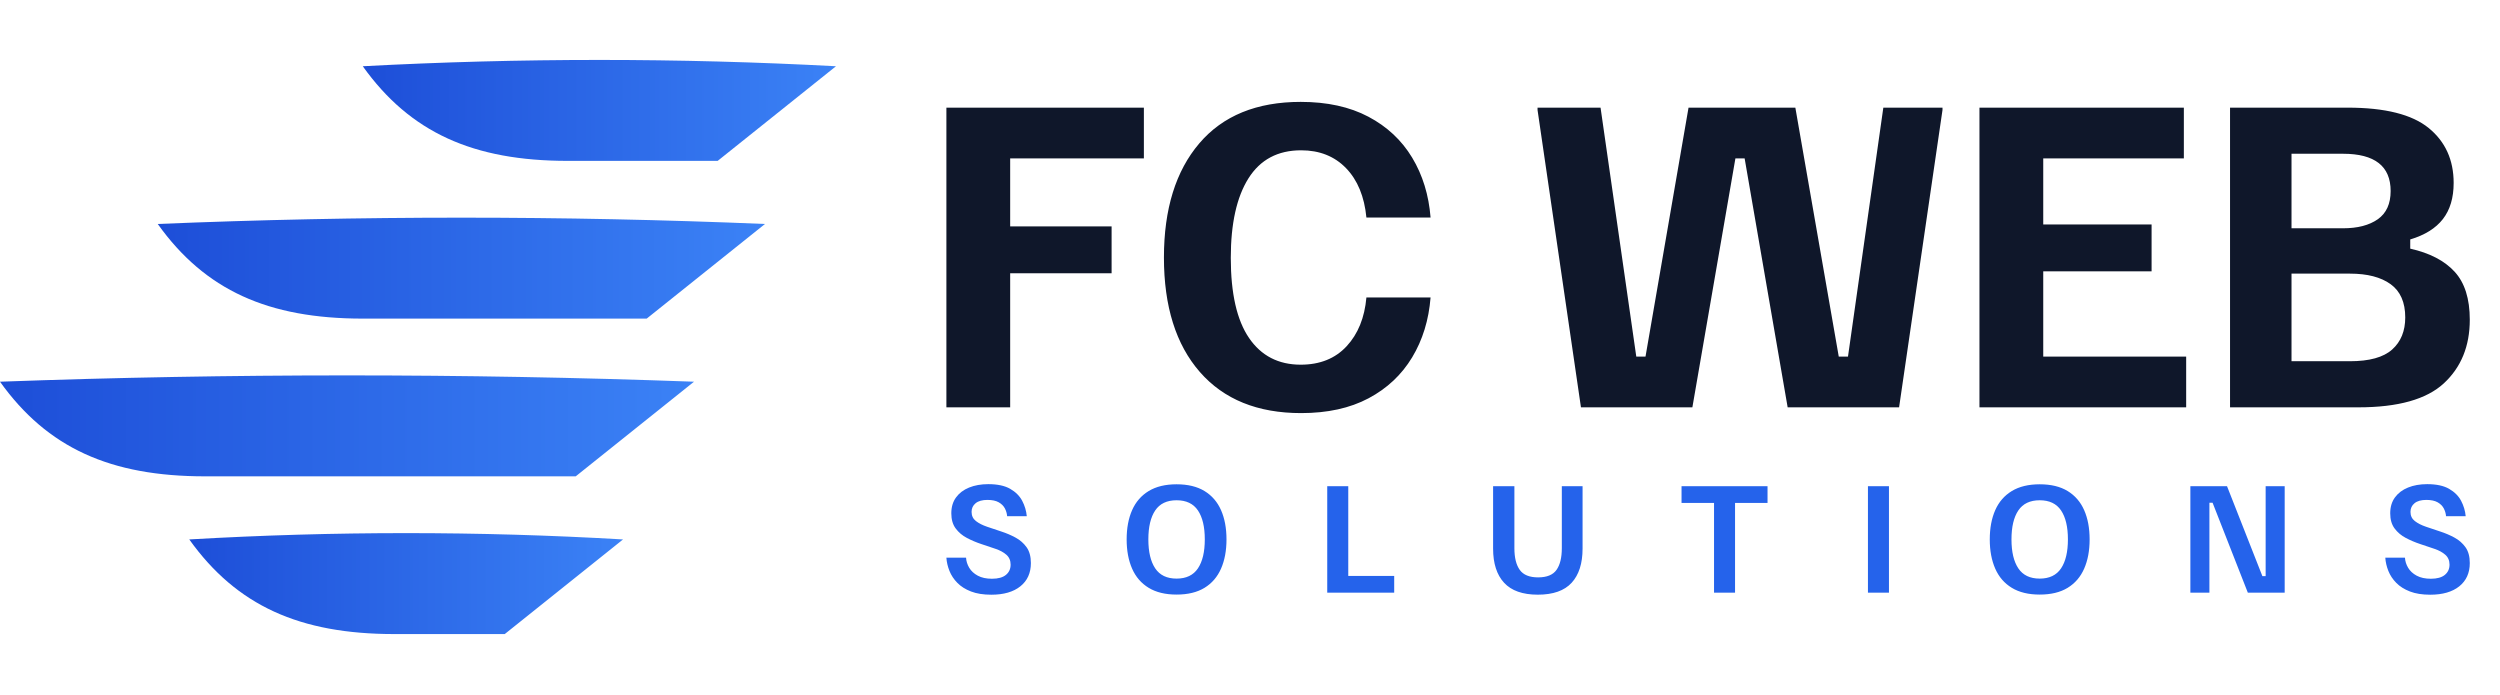
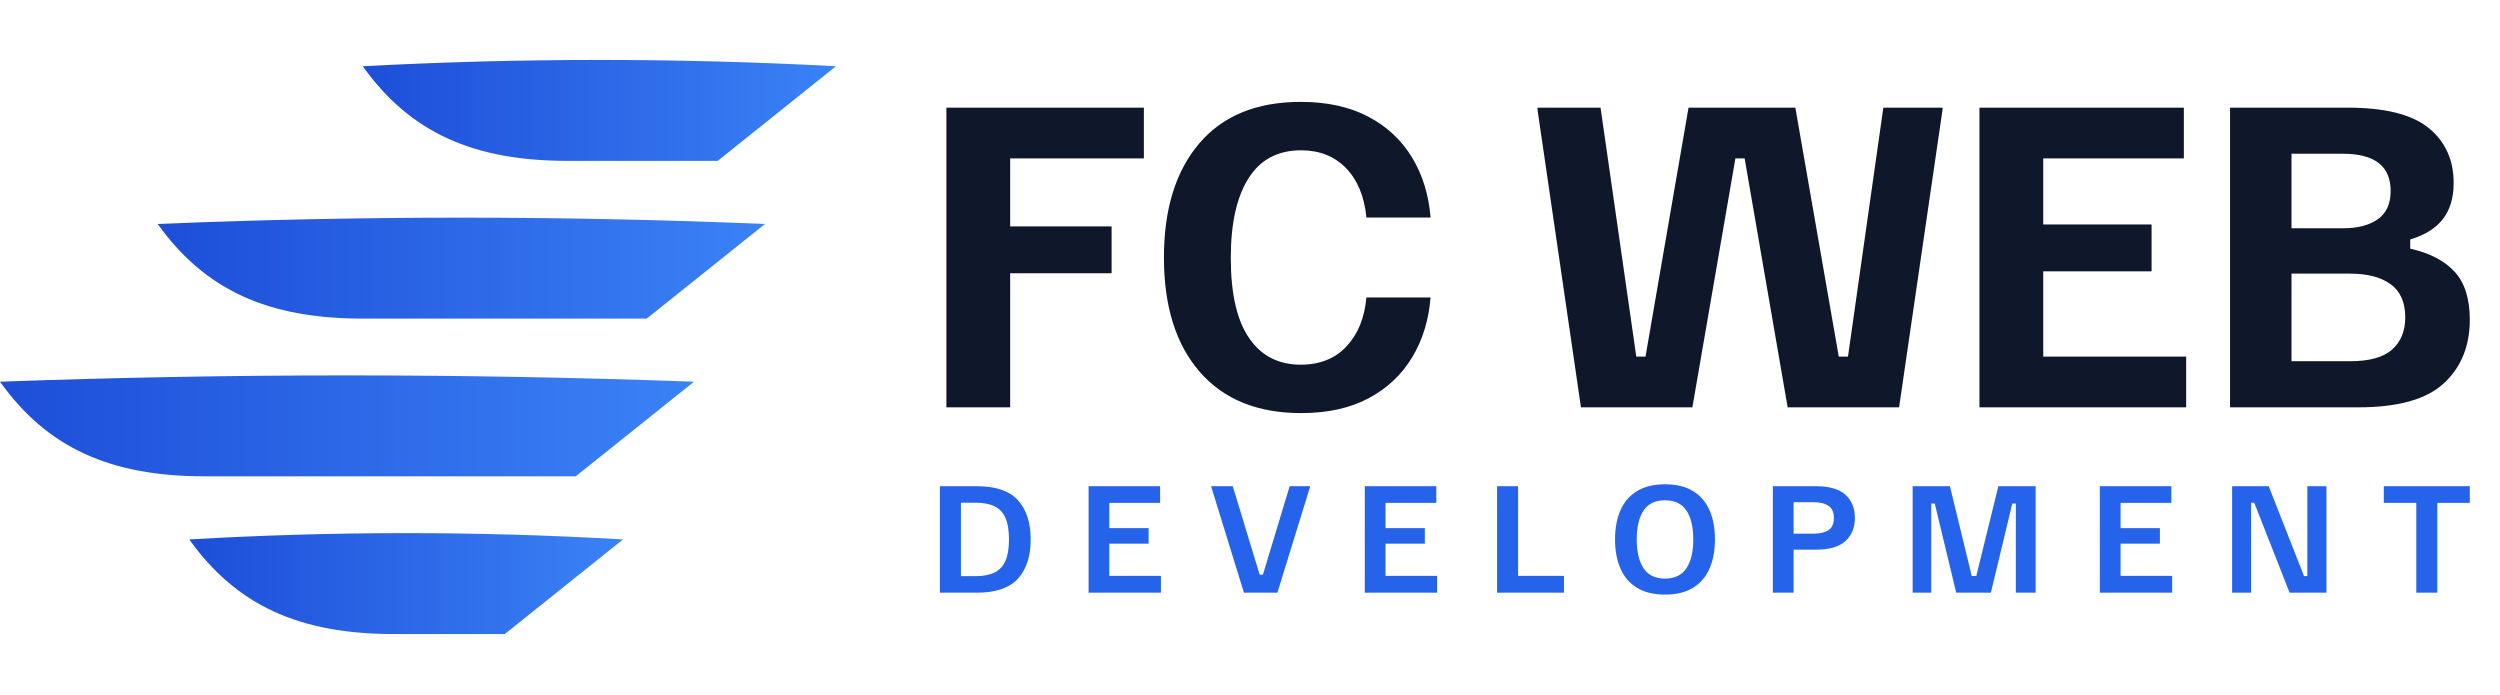
<svg xmlns="http://www.w3.org/2000/svg" viewBox="16 0 317 88" fill="none">
  <defs>
    <linearGradient id="g0" x1="0" y1="0" x2="1" y2="0">
      <stop offset="0" stop-color="#1D4ED8" />
      <stop offset="1" stop-color="#3B82F6" />
    </linearGradient>
  </defs>
  <g id="mk" transform="translate(0 2.4)">
    <path d="M62 6 Q92.0 4.4 122 6 L107 18 L88 18 C76 18 68 14.4 62 6Z" fill="url(#g0)" />
    <path d="M36 26 Q74.5 24.4 113 26 L98 38 L62 38 C50 38 42 34.4 36 26Z" fill="url(#g0)" />
    <path d="M16 46 Q60.0 44.4 104 46 L89 58 L42 58 C30 58 22 54.4 16 46Z" fill="url(#g0)" />
    <path d="M40 66 Q67.5 64.4 95 66 L80 78 L66 78 C54 78 46 74.4 40 66Z" fill="url(#g0)" />
  </g>
  <g id="tx" transform="translate(132.30 13.65)">
    <path d="M3.703 38.0V0.0H28.744V6.431H11.79V15.054H24.651V20.997H11.79V38.0ZM48.679 38.731Q40.397 38.731 35.842 33.518Q31.287 28.305 31.287 19.0Q31.287 9.792 35.769 4.531Q40.251 -0.731 48.63 -0.731Q53.648 -0.731 57.205 1.145Q60.761 3.021 62.758 6.333Q64.756 9.646 65.097 13.933H56.961Q56.571 9.938 54.379 7.673Q52.187 5.408 48.679 5.408Q44.246 5.408 42.005 8.964Q39.764 12.521 39.764 19.049Q39.764 25.821 42.078 29.206Q44.392 32.592 48.63 32.592Q52.284 32.592 54.452 30.254Q56.62 27.915 56.961 24.067H65.097Q64.756 28.354 62.758 31.667Q60.761 34.979 57.229 36.855Q53.697 38.731 48.679 38.731ZM84.165 38.0 78.66 0.292V0.0H86.65L91.181 31.569H92.35L97.806 0.0H111.35L116.855 31.569H118.024L122.506 0.0H130.009V0.292L124.504 38.0H110.375L104.919 6.431H103.75L98.293 38.0ZM134.695 38.0V0.0H160.613V6.431H142.783V14.81H156.521V20.754H142.783V31.569H160.906V38.0ZM166.469 38.0V0.0H181.377Q188.49 0.0 191.656 2.582Q194.823 5.164 194.823 9.549Q194.823 12.374 193.459 14.128Q192.095 15.882 189.318 16.71V17.879Q193.021 18.708 194.945 20.803Q196.869 22.897 196.869 26.892Q196.869 31.91 193.581 34.955Q190.292 38.0 182.741 38.0ZM174.264 32.154H181.669Q185.372 32.154 187.028 30.668Q188.685 29.182 188.685 26.6Q188.685 23.726 186.833 22.386Q184.982 21.046 181.669 21.046H174.264ZM174.264 15.297H180.792Q183.569 15.297 185.201 14.153Q186.833 13.008 186.833 10.572Q186.833 5.846 180.792 5.846H174.264Z" fill="#0F172A" />
-     <path d="M6.257 13.76Q4.747 13.76 3.687 13.351Q2.626 12.942 1.956 12.26Q1.285 11.579 0.952 10.746Q0.619 9.913 0.562 9.065H3.055Q3.094 9.731 3.457 10.344Q3.821 10.956 4.541 11.345Q5.262 11.735 6.343 11.735Q7.516 11.735 8.111 11.246Q8.706 10.757 8.706 9.948Q8.706 9.164 8.169 8.693Q7.633 8.221 6.776 7.936L4.985 7.334Q4.037 7.018 3.169 6.564Q2.302 6.11 1.744 5.363Q1.186 4.617 1.186 3.44Q1.186 2.246 1.785 1.424Q2.384 0.601 3.442 0.171Q4.5 -0.26 5.876 -0.26Q7.62 -0.26 8.654 0.335Q9.688 0.93 10.175 1.854Q10.662 2.778 10.757 3.808H8.264Q8.225 3.284 7.975 2.81Q7.724 2.337 7.191 2.038Q6.659 1.739 5.768 1.739Q4.777 1.739 4.266 2.161Q3.756 2.583 3.756 3.254Q3.756 3.989 4.305 4.418Q4.855 4.846 5.72 5.14L7.516 5.742Q8.476 6.053 9.331 6.516Q10.186 6.979 10.731 7.741Q11.276 8.502 11.276 9.744Q11.276 11.626 9.945 12.693Q8.615 13.76 6.257 13.76ZM29.749 13.742Q27.625 13.742 26.214 12.886Q24.803 12.029 24.111 10.454Q23.419 8.879 23.419 6.75Q23.419 4.604 24.111 3.037Q24.803 1.471 26.214 0.614Q27.625 -0.242 29.749 -0.242Q31.891 -0.242 33.293 0.614Q34.695 1.471 35.387 3.037Q36.079 4.604 36.079 6.75Q36.079 8.879 35.387 10.454Q34.695 12.029 33.293 12.886Q31.891 13.742 29.749 13.742ZM29.749 11.717Q31.588 11.717 32.458 10.419Q33.328 9.121 33.328 6.744Q33.328 4.366 32.458 3.074Q31.588 1.783 29.749 1.783Q27.91 1.783 27.041 3.074Q26.171 4.366 26.171 6.744Q26.171 9.121 27.041 10.419Q27.91 11.717 29.749 11.717ZM48.854 13.5V0.0H51.52V11.38H57.344V13.5ZM75.557 13.755Q72.671 13.755 71.278 12.243Q69.885 10.731 69.885 7.91V0.0H72.585V7.866Q72.585 9.658 73.264 10.61Q73.943 11.562 75.592 11.562Q77.253 11.562 77.926 10.61Q78.599 9.658 78.599 7.866V0.0H81.23V7.91Q81.23 10.731 79.847 12.243Q78.465 13.755 75.557 13.755ZM97.899 13.5V2.12H93.779V0.0H104.683V2.12H100.564V13.5ZM117.415 13.5V0.0H120.08V13.5ZM139.193 13.742Q137.069 13.742 135.658 12.886Q134.247 12.029 133.555 10.454Q132.863 8.879 132.863 6.75Q132.863 4.604 133.555 3.037Q134.247 1.471 135.658 0.614Q137.069 -0.242 139.193 -0.242Q141.336 -0.242 142.738 0.614Q144.14 1.471 144.832 3.037Q145.524 4.604 145.524 6.75Q145.524 8.879 144.832 10.454Q144.14 12.029 142.738 12.886Q141.336 13.742 139.193 13.742ZM139.194 11.717Q141.033 11.717 141.902 10.419Q142.772 9.121 142.772 6.744Q142.772 4.366 141.902 3.074Q141.033 1.783 139.194 1.783Q137.355 1.783 136.485 3.074Q135.615 4.366 135.615 6.744Q135.615 9.121 136.485 10.419Q137.355 11.717 139.194 11.717ZM158.299 13.5V0.0H162.946L167.429 11.401H167.844V0.0H170.258V13.5H165.585L161.116 2.099H160.713V13.5ZM188.71 13.76Q187.2 13.76 186.14 13.351Q185.08 12.942 184.409 12.26Q183.738 11.579 183.405 10.746Q183.072 9.913 183.016 9.065H185.508Q185.547 9.731 185.91 10.344Q186.274 10.956 186.994 11.345Q187.715 11.735 188.796 11.735Q189.969 11.735 190.564 11.246Q191.159 10.757 191.159 9.948Q191.159 9.164 190.622 8.693Q190.086 8.221 189.229 7.936L187.438 7.334Q186.49 7.018 185.623 6.564Q184.755 6.11 184.197 5.363Q183.639 4.617 183.639 3.44Q183.639 2.246 184.238 1.424Q184.837 0.601 185.895 0.171Q186.953 -0.26 188.329 -0.26Q190.073 -0.26 191.107 0.335Q192.141 0.93 192.628 1.854Q193.115 2.778 193.21 3.808H190.718Q190.679 3.284 190.428 2.81Q190.177 2.337 189.645 2.038Q189.112 1.739 188.221 1.739Q187.23 1.739 186.72 2.161Q186.209 2.583 186.209 3.254Q186.209 3.989 186.758 4.418Q187.308 4.846 188.173 5.14L189.969 5.742Q190.93 6.053 191.784 6.516Q192.639 6.979 193.184 7.741Q193.729 8.502 193.729 9.744Q193.729 11.626 192.399 12.693Q191.068 13.76 188.71 13.76Z" transform="translate(3.14 48.00)" fill="#2563EB" />
+     <path d="M4.448 13.5L-0.26 13.5L-0.26 0L4.448 0Q8.013 0 9.631 1.774Q11.25 3.548 11.25 6.75L11.25 6.75Q11.25 9.952 9.631 11.726Q8.013 13.5 4.448 13.5L4.448 13.5ZM2.405 2.094L2.405 11.406L4.275 11.406Q5.711 11.406 6.646 10.956Q7.58 10.506 8.039 9.493Q8.498 8.481 8.498 6.75L8.498 6.75Q8.498 5.019 8.039 3.998Q7.58 2.977 6.646 2.536Q5.711 2.094 4.275 2.094L4.275 2.094L2.405 2.094ZM27.765 13.5L18.592 13.5L18.592 0L27.661 0L27.661 2.111L21.223 2.111L21.223 5.314L26.207 5.314L26.207 7.287L21.223 7.287L21.223 11.371L27.765 11.371L27.765 13.5ZM42.533 13.5L38.292 13.5L34.156 0.104L34.156 0L36.873 0L40.283 11.215L40.698 11.215L44.09 0L46.669 0L46.669 0.104L42.533 13.5ZM62.787 13.5L53.614 13.5L53.614 0L62.683 0L62.683 2.111L56.244 2.111L56.244 5.314L61.229 5.314L61.229 7.287L56.244 7.287L56.244 11.371L62.787 11.371L62.787 13.5ZM78.87 13.5L70.389 13.5L70.389 0L73.054 0L73.054 11.371L78.87 11.371L78.87 13.5ZM91.681 13.742L91.681 13.742Q89.552 13.742 88.142 12.886Q86.731 12.029 86.039 10.454Q85.347 8.879 85.347 6.75L85.347 6.75Q85.347 4.604 86.039 3.038Q86.731 1.471 88.142 0.614Q89.552-0.242 91.681-0.242L91.681-0.242Q93.827-0.242 95.229 0.614Q96.631 1.471 97.323 3.038Q98.016 4.604 98.016 6.75L98.016 6.75Q98.016 8.879 97.323 10.454Q96.631 12.029 95.229 12.886Q93.827 13.742 91.681 13.742ZM91.681 11.717L91.681 11.717Q93.516 11.717 94.39 10.419Q95.264 9.121 95.264 6.75L95.264 6.75Q95.264 4.362 94.39 3.072Q93.516 1.783 91.681 1.783L91.681 1.783Q89.847 1.783 88.972 3.072Q88.099 4.362 88.099 6.75L88.099 6.75Q88.099 9.121 88.972 10.419Q89.847 11.717 91.681 11.717ZM107.989 13.5L105.358 13.5L105.358 0L110.793 0Q113.372 0 114.566 1.09Q115.76 2.181 115.76 4.015L115.76 4.015Q115.76 5.85 114.575 6.949Q113.389 8.048 110.793 8.048L110.793 8.048L107.989 8.048L107.989 13.5ZM107.989 2.025L107.989 6.023L110.447 6.023Q111.728 6.023 112.411 5.573Q113.095 5.123 113.095 4.033L113.095 4.033Q113.095 2.942 112.411 2.484Q111.728 2.025 110.447 2.025L110.447 2.025L107.989 2.025ZM125.439 13.5L123.085 13.5L123.085 0L127.81 0L130.579 11.389L131.151 11.389L133.954 0L138.679 0L138.679 13.5L136.17 13.5L136.17 2.198L135.72 2.198L133.003 13.5L128.607 13.5L125.889 2.198L125.439 2.198L125.439 13.5ZM155.991 13.5L146.818 13.5L146.818 0L155.887 0L155.887 2.111L149.449 2.111L149.449 5.314L154.434 5.314L154.434 7.287L149.449 7.287L149.449 11.371L155.991 11.371L155.991 13.5ZM165.999 13.5L163.593 13.5L163.593 0L168.232 0L172.714 11.406L173.13 11.406L173.13 0L175.553 0L175.553 13.5L170.88 13.5L166.397 2.094L165.999 2.094L165.999 13.5ZM189.611 13.5L186.945 13.5L186.945 2.111L182.826 2.111L182.826 0L193.73 0L193.73 2.111L189.611 2.111L189.611 13.5Z" transform="translate(3.14 48.00)" fill="#2563EB" />
  </g>
</svg>
